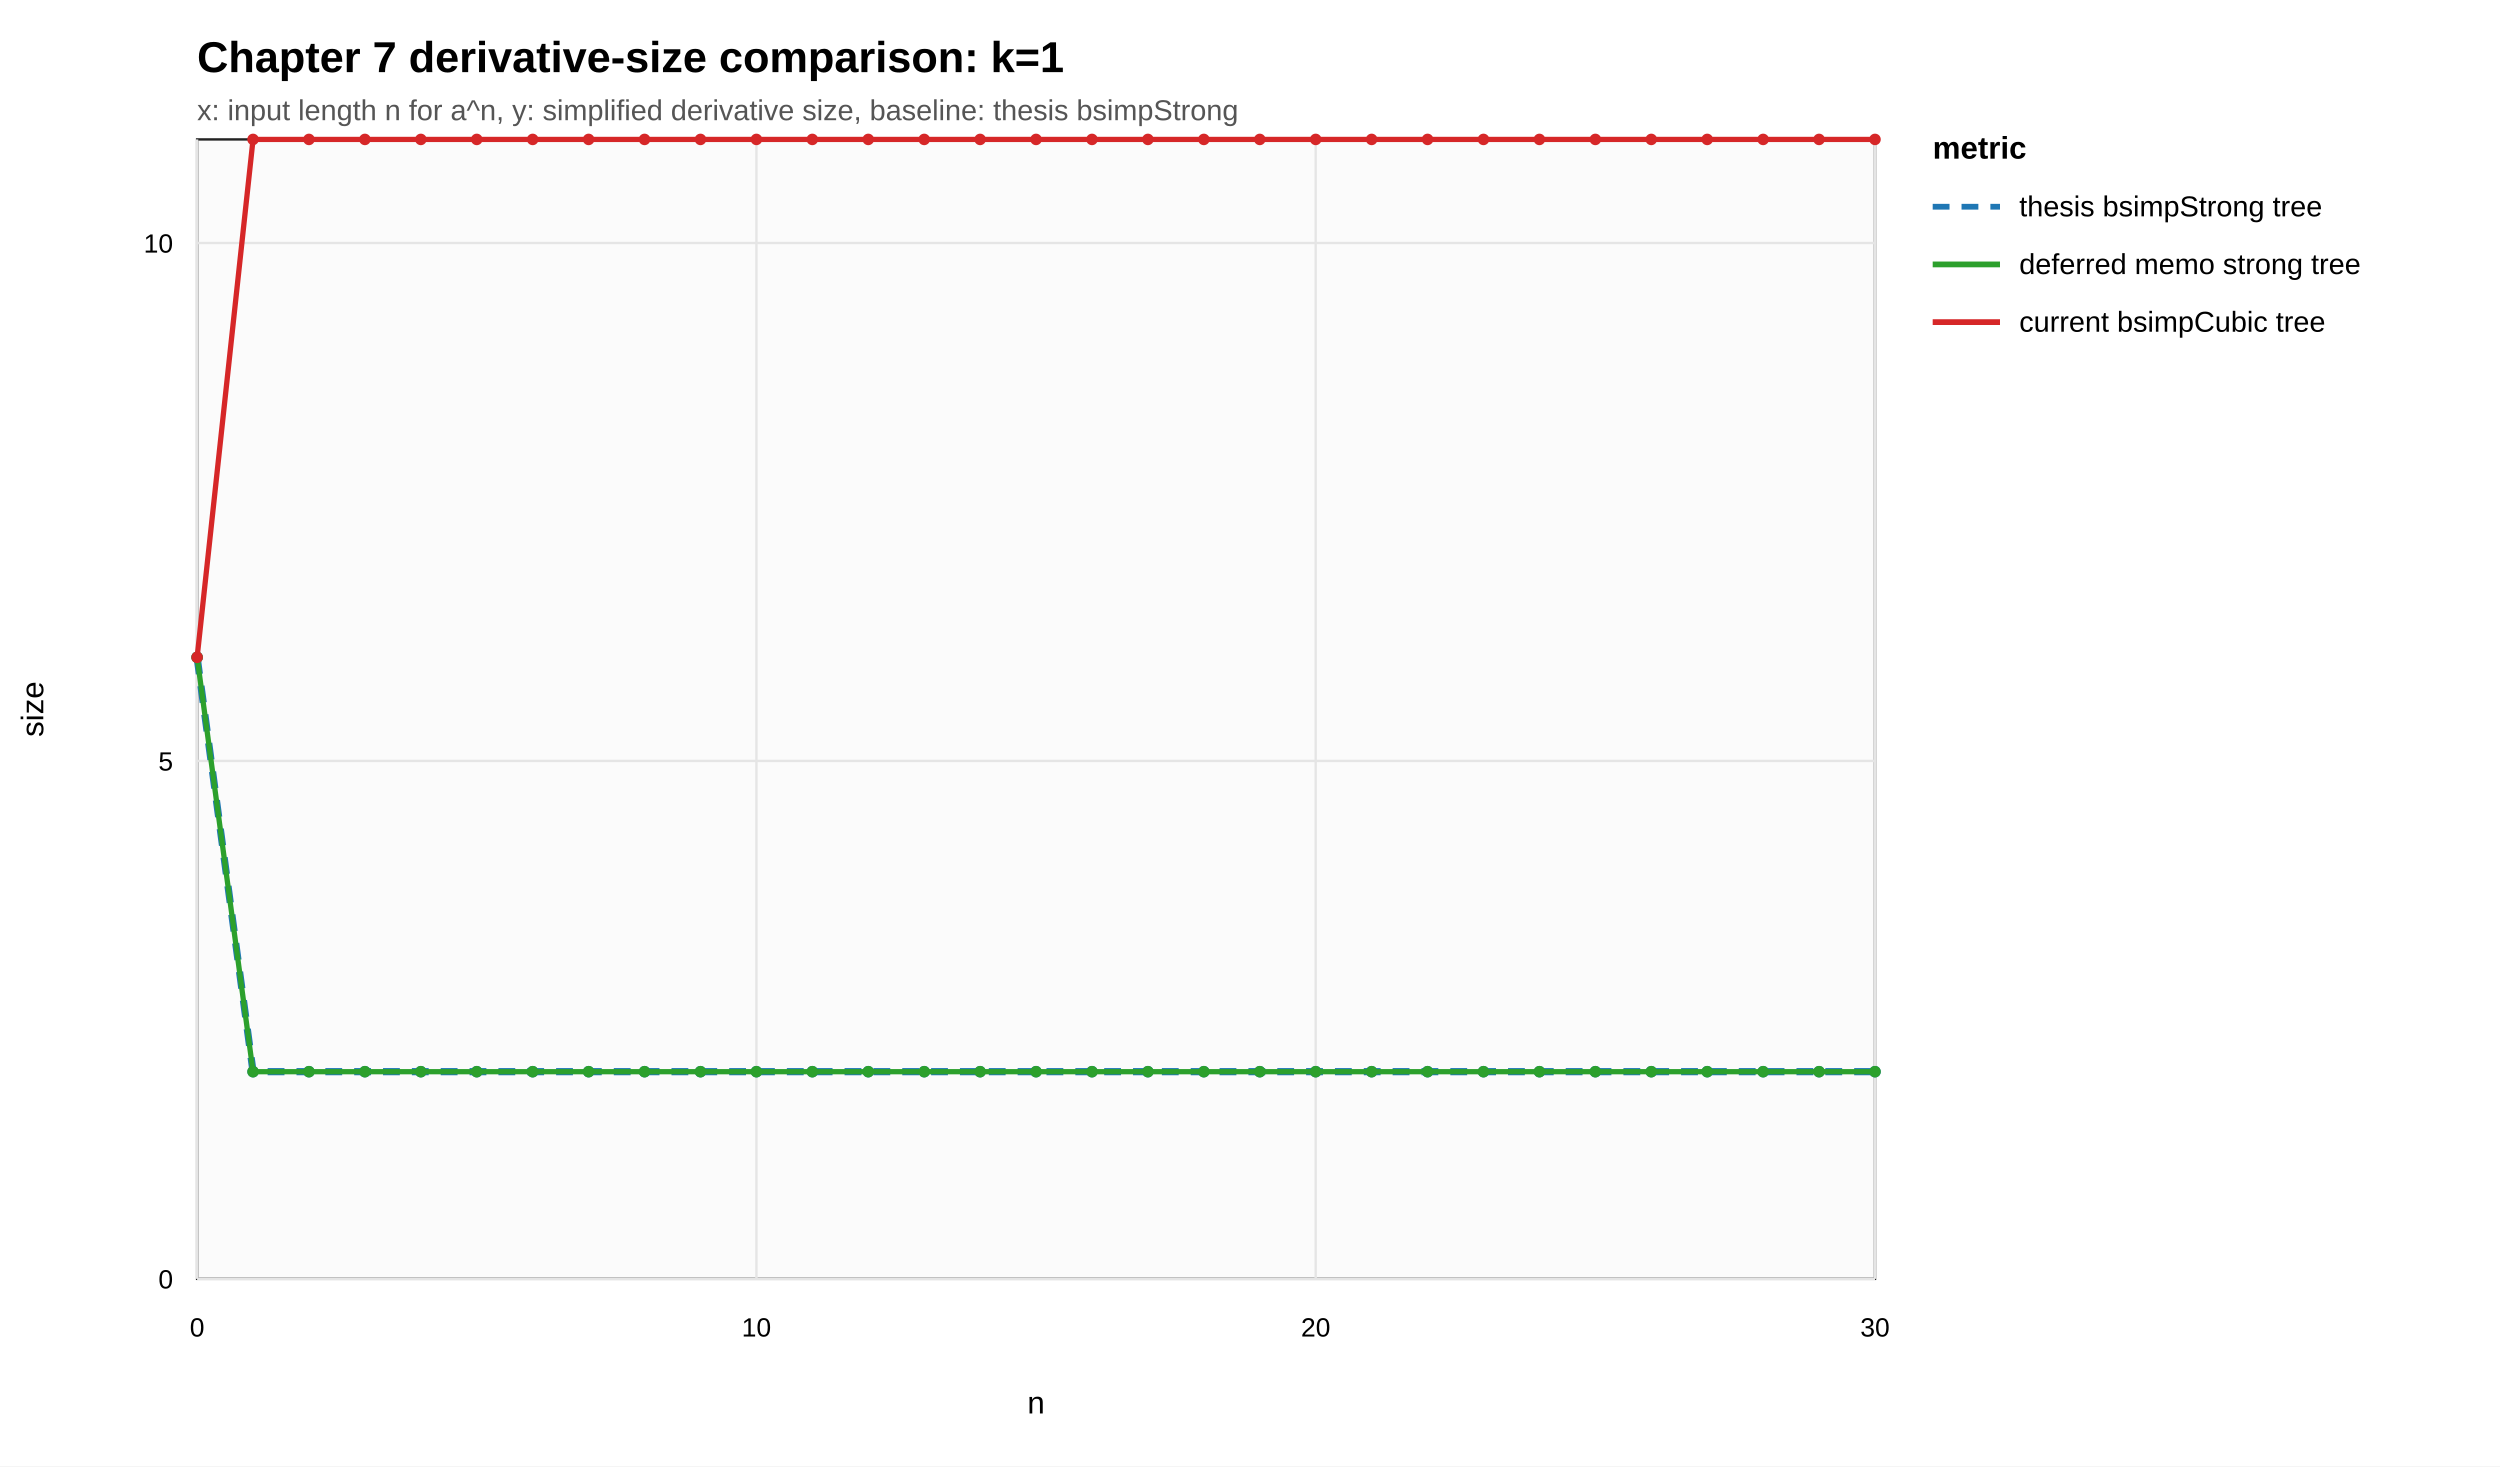
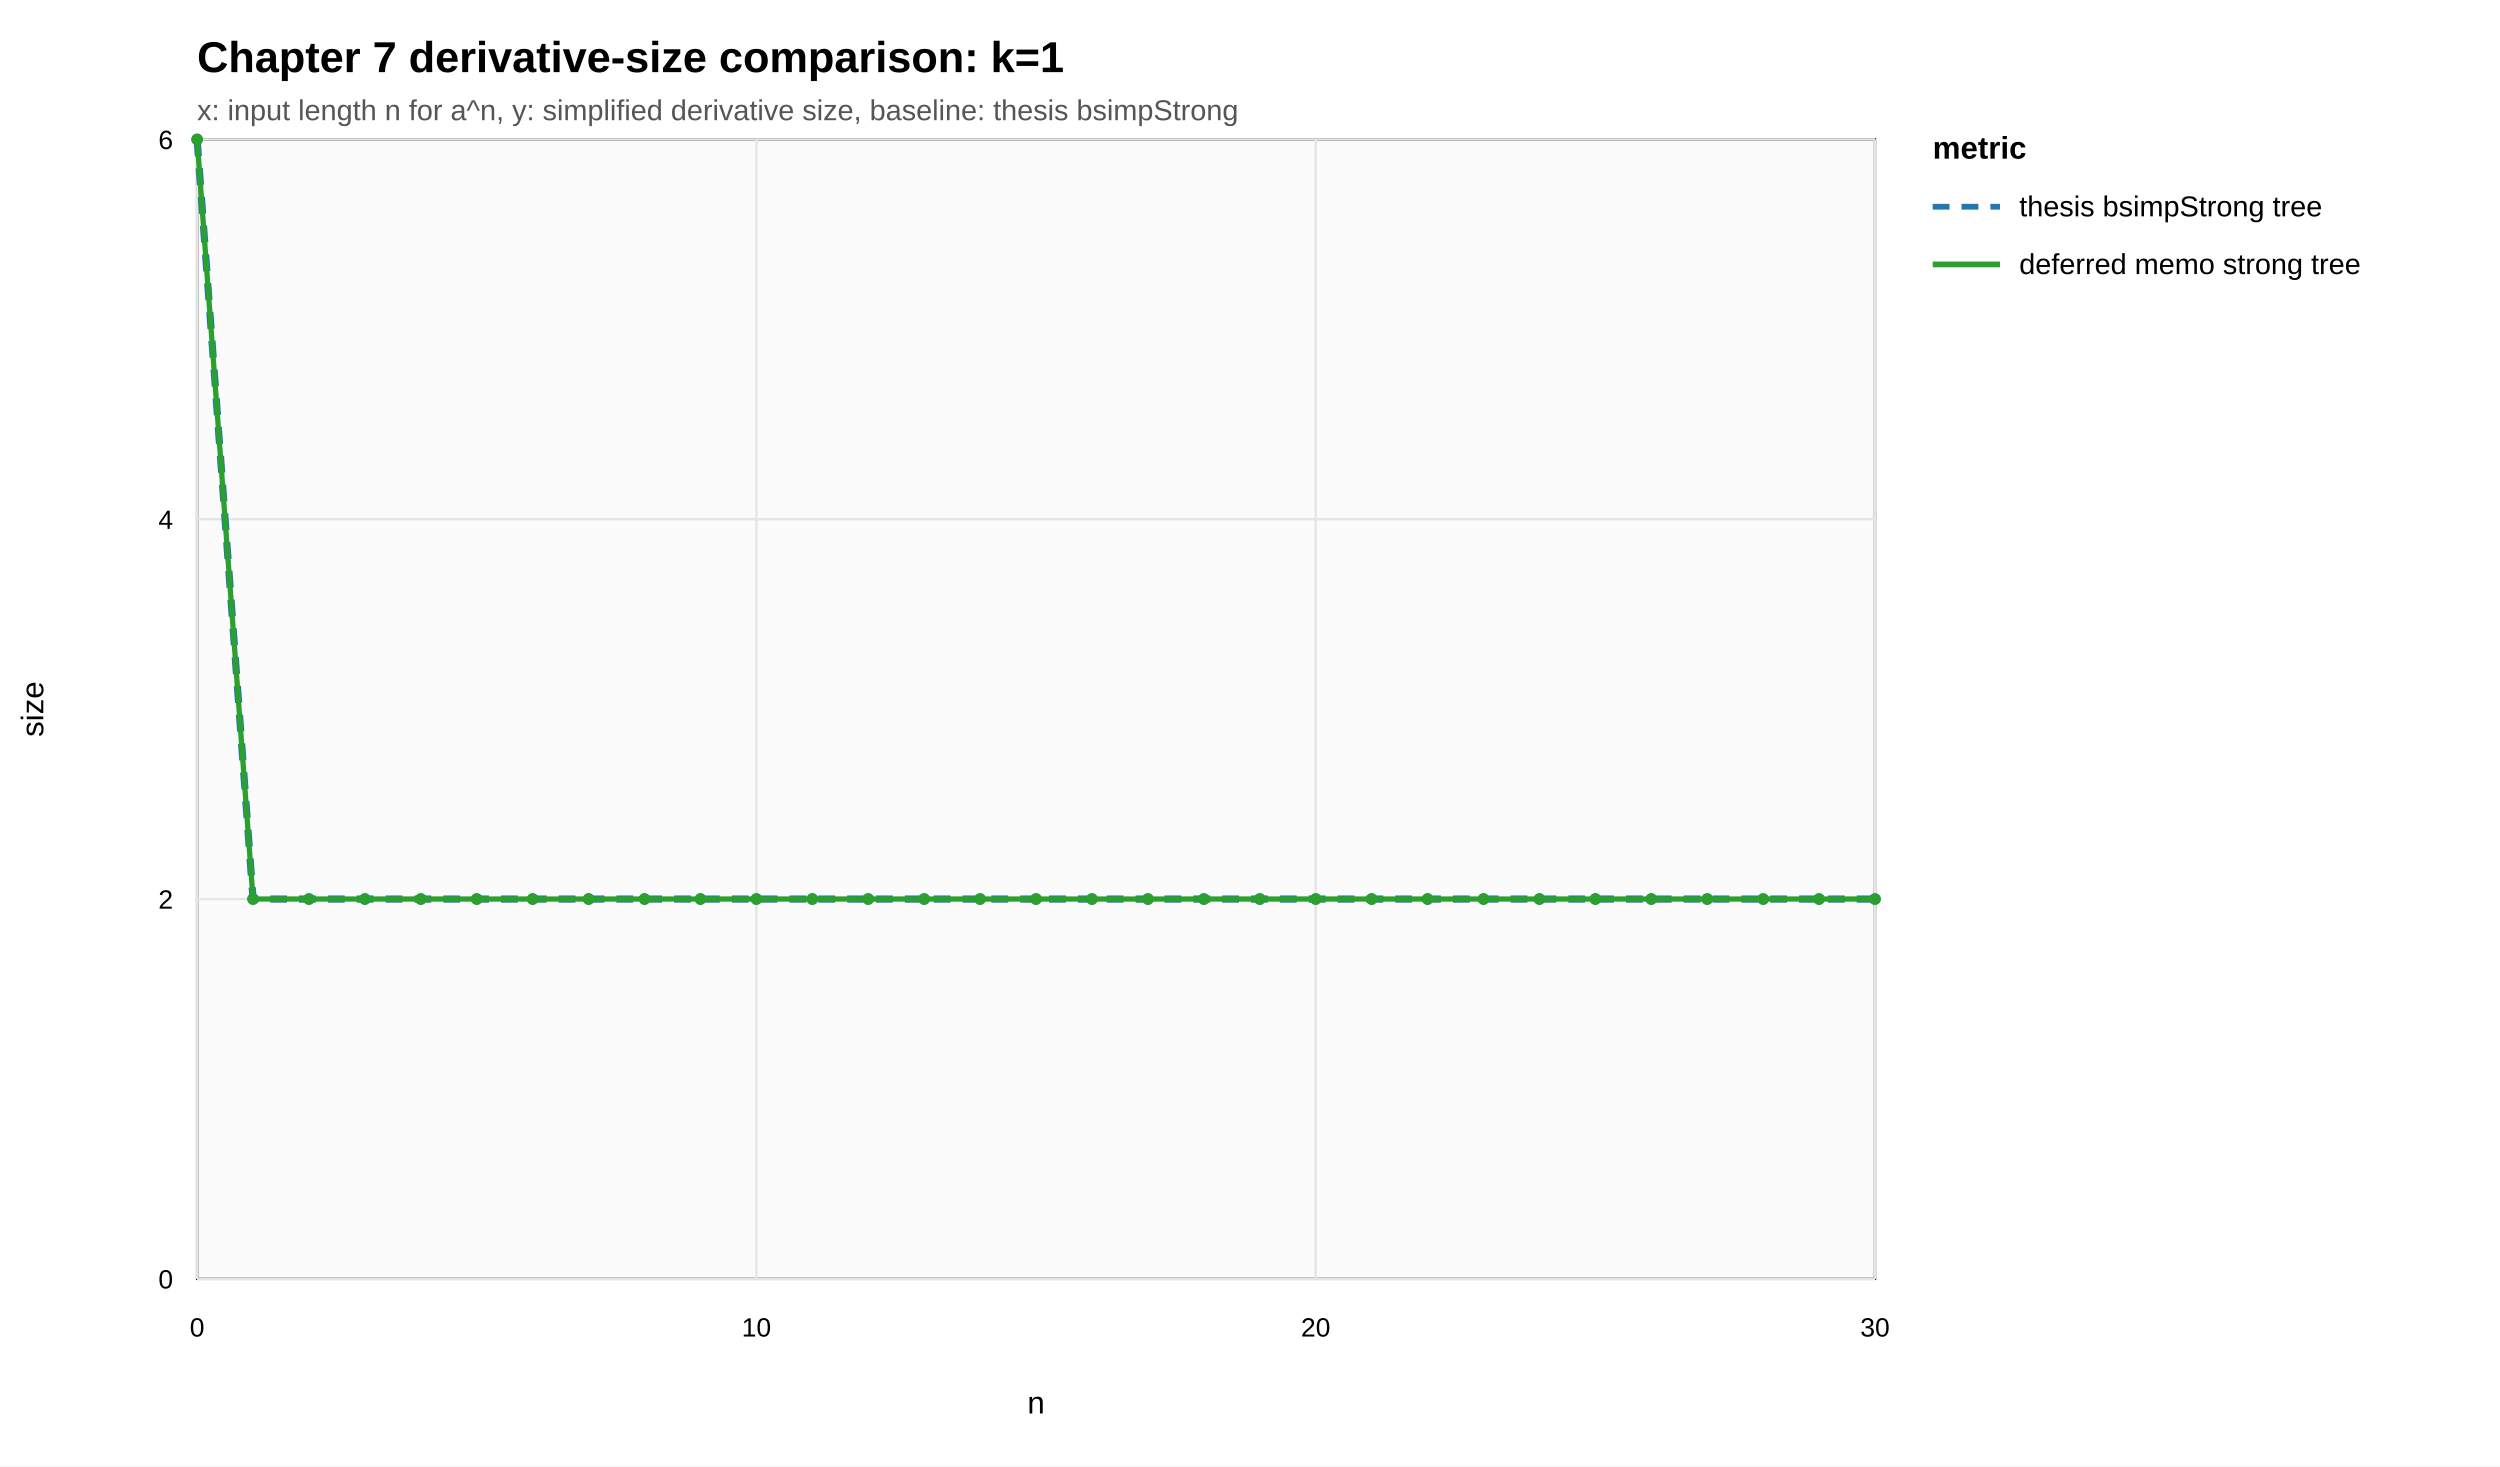
<svg xmlns="http://www.w3.org/2000/svg" width="1040" height="610" viewBox="0 0 1040 610">
  <rect width="100%" height="100%" fill="#ffffff" />
  <text x="82" y="30" font-family="Arial, sans-serif" font-size="18" font-weight="700">Chapter 7 derivative-size comparison: k=1</text>
  <text x="82" y="50" font-family="Arial, sans-serif" font-size="12" fill="#555">x: input length n for a^n, y: simplified derivative size, baseline: thesis bsimpStrong</text>
  <rect x="82" y="58" width="698" height="474" fill="#fbfbfb" stroke="#222" stroke-width="1" />
  <line x1="82.00" y1="58" x2="82.00" y2="532" stroke="#e5e5e5" stroke-width="1" />
  <text x="82.00" y="556" text-anchor="middle" font-family="Arial, sans-serif" font-size="11">0</text>
  <line x1="314.67" y1="58" x2="314.67" y2="532" stroke="#e5e5e5" stroke-width="1" />
  <text x="314.67" y="556" text-anchor="middle" font-family="Arial, sans-serif" font-size="11">10</text>
  <line x1="547.33" y1="58" x2="547.33" y2="532" stroke="#e5e5e5" stroke-width="1" />
  <text x="547.33" y="556" text-anchor="middle" font-family="Arial, sans-serif" font-size="11">20</text>
  <line x1="780.00" y1="58" x2="780.00" y2="532" stroke="#e5e5e5" stroke-width="1" />
  <text x="780.00" y="556" text-anchor="middle" font-family="Arial, sans-serif" font-size="11">30</text>
  <line x1="82" y1="532.00" x2="780" y2="532.00" stroke="#e5e5e5" stroke-width="1" />
  <text x="72" y="536.00" text-anchor="end" font-family="Arial, sans-serif" font-size="11">0</text>
-   <line x1="82" y1="316.55" x2="780" y2="316.55" stroke="#e5e5e5" stroke-width="1" />
-   <text x="72" y="320.55" text-anchor="end" font-family="Arial, sans-serif" font-size="11">5</text>
-   <line x1="82" y1="101.09" x2="780" y2="101.09" stroke="#e5e5e5" stroke-width="1" />
-   <text x="72" y="105.09" text-anchor="end" font-family="Arial, sans-serif" font-size="11">10</text>
+   <line x1="82" y1="374.00" x2="780" y2="374.00" stroke="#e5e5e5" stroke-width="1" />
+   <text x="72" y="378.00" text-anchor="end" font-family="Arial, sans-serif" font-size="11">2</text>
+   <line x1="82" y1="216.00" x2="780" y2="216.00" stroke="#e5e5e5" stroke-width="1" />
+   <text x="72" y="220.00" text-anchor="end" font-family="Arial, sans-serif" font-size="11">4</text>
+   <line x1="82" y1="58.00" x2="780" y2="58.00" stroke="#e5e5e5" stroke-width="1" />
+   <text x="72" y="62.00" text-anchor="end" font-family="Arial, sans-serif" font-size="11">6</text>
  <text x="431.00" y="588" text-anchor="middle" font-family="Arial, sans-serif" font-size="13">n</text>
  <text x="18" y="295.00" transform="rotate(-90 18,295.00)" text-anchor="middle" font-family="Arial, sans-serif" font-size="13">size</text>
-   <path d="M82.00,273.45 L105.27,445.82 L128.53,445.82 L151.80,445.82 L175.07,445.82 L198.33,445.82 L221.60,445.82 L244.87,445.82 L268.13,445.82 L291.40,445.82 L314.67,445.82 L337.93,445.82 L361.20,445.82 L384.47,445.82 L407.73,445.82 L431.00,445.82 L454.27,445.82 L477.53,445.82 L500.80,445.82 L524.07,445.82 L547.33,445.82 L570.60,445.82 L593.87,445.82 L617.13,445.82 L640.40,445.82 L663.67,445.82 L686.93,445.82 L710.20,445.82 L733.47,445.82 L756.73,445.82 L780.00,445.82" fill="none" stroke="#1f77b4" stroke-width="3.0" stroke-dasharray="7 5" />
-   <circle cx="82.00" cy="273.45" r="2.4" fill="#1f77b4" />
-   <circle cx="105.27" cy="445.82" r="2.4" fill="#1f77b4" />
-   <circle cx="128.53" cy="445.82" r="2.4" fill="#1f77b4" />
-   <circle cx="151.80" cy="445.82" r="2.4" fill="#1f77b4" />
-   <circle cx="175.07" cy="445.82" r="2.4" fill="#1f77b4" />
-   <circle cx="198.33" cy="445.82" r="2.4" fill="#1f77b4" />
-   <circle cx="221.60" cy="445.82" r="2.4" fill="#1f77b4" />
-   <circle cx="244.87" cy="445.82" r="2.4" fill="#1f77b4" />
-   <circle cx="268.13" cy="445.82" r="2.4" fill="#1f77b4" />
-   <circle cx="291.40" cy="445.82" r="2.4" fill="#1f77b4" />
-   <circle cx="314.67" cy="445.82" r="2.4" fill="#1f77b4" />
-   <circle cx="337.93" cy="445.82" r="2.4" fill="#1f77b4" />
-   <circle cx="361.20" cy="445.82" r="2.4" fill="#1f77b4" />
-   <circle cx="384.47" cy="445.82" r="2.4" fill="#1f77b4" />
-   <circle cx="407.73" cy="445.82" r="2.4" fill="#1f77b4" />
-   <circle cx="431.00" cy="445.82" r="2.4" fill="#1f77b4" />
-   <circle cx="454.27" cy="445.82" r="2.4" fill="#1f77b4" />
-   <circle cx="477.53" cy="445.82" r="2.4" fill="#1f77b4" />
-   <circle cx="500.80" cy="445.82" r="2.4" fill="#1f77b4" />
-   <circle cx="524.07" cy="445.82" r="2.4" fill="#1f77b4" />
-   <circle cx="547.33" cy="445.82" r="2.4" fill="#1f77b4" />
-   <circle cx="570.60" cy="445.82" r="2.4" fill="#1f77b4" />
-   <circle cx="593.87" cy="445.82" r="2.4" fill="#1f77b4" />
-   <circle cx="617.13" cy="445.82" r="2.4" fill="#1f77b4" />
-   <circle cx="640.40" cy="445.82" r="2.4" fill="#1f77b4" />
-   <circle cx="663.67" cy="445.82" r="2.4" fill="#1f77b4" />
-   <circle cx="686.93" cy="445.82" r="2.4" fill="#1f77b4" />
-   <circle cx="710.20" cy="445.82" r="2.4" fill="#1f77b4" />
-   <circle cx="733.47" cy="445.82" r="2.4" fill="#1f77b4" />
-   <circle cx="756.73" cy="445.82" r="2.4" fill="#1f77b4" />
-   <circle cx="780.00" cy="445.82" r="2.4" fill="#1f77b4" />
-   <path d="M82.00,273.45 L105.27,445.82 L128.53,445.82 L151.80,445.82 L175.07,445.82 L198.33,445.82 L221.60,445.82 L244.87,445.82 L268.13,445.82 L291.40,445.82 L314.67,445.82 L337.93,445.82 L361.20,445.82 L384.47,445.82 L407.73,445.82 L431.00,445.82 L454.27,445.82 L477.53,445.82 L500.80,445.82 L524.07,445.82 L547.33,445.82 L570.60,445.82 L593.87,445.82 L617.13,445.82 L640.40,445.82 L663.67,445.82 L686.93,445.82 L710.20,445.82 L733.47,445.82 L756.73,445.82 L780.00,445.82" fill="none" stroke="#2ca02c" stroke-width="2.2" />
-   <circle cx="82.00" cy="273.45" r="2.4" fill="#2ca02c" />
-   <circle cx="105.27" cy="445.82" r="2.4" fill="#2ca02c" />
-   <circle cx="128.53" cy="445.82" r="2.4" fill="#2ca02c" />
-   <circle cx="151.80" cy="445.82" r="2.4" fill="#2ca02c" />
-   <circle cx="175.07" cy="445.82" r="2.4" fill="#2ca02c" />
-   <circle cx="198.33" cy="445.82" r="2.4" fill="#2ca02c" />
-   <circle cx="221.60" cy="445.82" r="2.4" fill="#2ca02c" />
-   <circle cx="244.87" cy="445.82" r="2.4" fill="#2ca02c" />
-   <circle cx="268.13" cy="445.82" r="2.4" fill="#2ca02c" />
-   <circle cx="291.40" cy="445.82" r="2.4" fill="#2ca02c" />
-   <circle cx="314.67" cy="445.82" r="2.4" fill="#2ca02c" />
-   <circle cx="337.93" cy="445.82" r="2.4" fill="#2ca02c" />
-   <circle cx="361.20" cy="445.82" r="2.4" fill="#2ca02c" />
-   <circle cx="384.47" cy="445.82" r="2.4" fill="#2ca02c" />
-   <circle cx="407.73" cy="445.82" r="2.4" fill="#2ca02c" />
-   <circle cx="431.00" cy="445.82" r="2.4" fill="#2ca02c" />
-   <circle cx="454.27" cy="445.82" r="2.4" fill="#2ca02c" />
-   <circle cx="477.53" cy="445.82" r="2.4" fill="#2ca02c" />
-   <circle cx="500.80" cy="445.82" r="2.4" fill="#2ca02c" />
-   <circle cx="524.07" cy="445.82" r="2.4" fill="#2ca02c" />
-   <circle cx="547.33" cy="445.82" r="2.4" fill="#2ca02c" />
-   <circle cx="570.60" cy="445.82" r="2.4" fill="#2ca02c" />
-   <circle cx="593.87" cy="445.82" r="2.4" fill="#2ca02c" />
-   <circle cx="617.13" cy="445.82" r="2.4" fill="#2ca02c" />
-   <circle cx="640.40" cy="445.82" r="2.4" fill="#2ca02c" />
-   <circle cx="663.67" cy="445.82" r="2.4" fill="#2ca02c" />
-   <circle cx="686.93" cy="445.82" r="2.4" fill="#2ca02c" />
-   <circle cx="710.20" cy="445.82" r="2.4" fill="#2ca02c" />
-   <circle cx="733.47" cy="445.82" r="2.4" fill="#2ca02c" />
-   <circle cx="756.73" cy="445.82" r="2.4" fill="#2ca02c" />
-   <circle cx="780.00" cy="445.82" r="2.4" fill="#2ca02c" />
-   <path d="M82.00,273.45 L105.27,58.00 L128.53,58.00 L151.80,58.00 L175.07,58.00 L198.33,58.00 L221.60,58.00 L244.87,58.00 L268.13,58.00 L291.40,58.00 L314.67,58.00 L337.93,58.00 L361.20,58.00 L384.47,58.00 L407.73,58.00 L431.00,58.00 L454.27,58.00 L477.53,58.00 L500.80,58.00 L524.07,58.00 L547.33,58.00 L570.60,58.00 L593.87,58.00 L617.13,58.00 L640.40,58.00 L663.67,58.00 L686.93,58.00 L710.20,58.00 L733.47,58.00 L756.73,58.00 L780.00,58.00" fill="none" stroke="#d62728" stroke-width="2.2" />
-   <circle cx="82.00" cy="273.45" r="2.4" fill="#d62728" />
-   <circle cx="105.27" cy="58.00" r="2.4" fill="#d62728" />
-   <circle cx="128.53" cy="58.00" r="2.4" fill="#d62728" />
-   <circle cx="151.80" cy="58.00" r="2.4" fill="#d62728" />
-   <circle cx="175.07" cy="58.00" r="2.4" fill="#d62728" />
-   <circle cx="198.33" cy="58.00" r="2.4" fill="#d62728" />
-   <circle cx="221.60" cy="58.00" r="2.4" fill="#d62728" />
-   <circle cx="244.87" cy="58.00" r="2.4" fill="#d62728" />
-   <circle cx="268.13" cy="58.00" r="2.4" fill="#d62728" />
-   <circle cx="291.40" cy="58.00" r="2.4" fill="#d62728" />
-   <circle cx="314.67" cy="58.00" r="2.4" fill="#d62728" />
-   <circle cx="337.93" cy="58.00" r="2.4" fill="#d62728" />
-   <circle cx="361.20" cy="58.00" r="2.4" fill="#d62728" />
-   <circle cx="384.47" cy="58.00" r="2.4" fill="#d62728" />
-   <circle cx="407.73" cy="58.00" r="2.4" fill="#d62728" />
-   <circle cx="431.00" cy="58.00" r="2.4" fill="#d62728" />
-   <circle cx="454.27" cy="58.00" r="2.4" fill="#d62728" />
-   <circle cx="477.53" cy="58.00" r="2.4" fill="#d62728" />
-   <circle cx="500.80" cy="58.00" r="2.4" fill="#d62728" />
-   <circle cx="524.07" cy="58.00" r="2.4" fill="#d62728" />
-   <circle cx="547.33" cy="58.00" r="2.4" fill="#d62728" />
-   <circle cx="570.60" cy="58.00" r="2.4" fill="#d62728" />
-   <circle cx="593.87" cy="58.00" r="2.4" fill="#d62728" />
-   <circle cx="617.13" cy="58.00" r="2.4" fill="#d62728" />
-   <circle cx="640.40" cy="58.00" r="2.4" fill="#d62728" />
-   <circle cx="663.67" cy="58.00" r="2.4" fill="#d62728" />
-   <circle cx="686.93" cy="58.00" r="2.4" fill="#d62728" />
-   <circle cx="710.20" cy="58.00" r="2.4" fill="#d62728" />
-   <circle cx="733.47" cy="58.00" r="2.4" fill="#d62728" />
-   <circle cx="756.73" cy="58.00" r="2.4" fill="#d62728" />
-   <circle cx="780.00" cy="58.00" r="2.4" fill="#d62728" />
+   <path d="M82.00,58.00 L105.27,374.00 L128.53,374.00 L151.80,374.00 L175.07,374.00 L198.33,374.00 L221.60,374.00 L244.87,374.00 L268.13,374.00 L291.40,374.00 L314.67,374.00 L337.93,374.00 L361.20,374.00 L384.47,374.00 L407.73,374.00 L431.00,374.00 L454.27,374.00 L477.53,374.00 L500.80,374.00 L524.07,374.00 L547.33,374.00 L570.60,374.00 L593.87,374.00 L617.13,374.00 L640.40,374.00 L663.67,374.00 L686.93,374.00 L710.20,374.00 L733.47,374.00 L756.73,374.00 L780.00,374.00" fill="none" stroke="#1f77b4" stroke-width="3.0" stroke-dasharray="7 5" />
+   <circle cx="82.00" cy="58.00" r="2.4" fill="#1f77b4" />
+   <circle cx="105.27" cy="374.00" r="2.4" fill="#1f77b4" />
+   <circle cx="128.53" cy="374.00" r="2.4" fill="#1f77b4" />
+   <circle cx="151.80" cy="374.00" r="2.4" fill="#1f77b4" />
+   <circle cx="175.07" cy="374.00" r="2.4" fill="#1f77b4" />
+   <circle cx="198.33" cy="374.00" r="2.4" fill="#1f77b4" />
+   <circle cx="221.60" cy="374.00" r="2.4" fill="#1f77b4" />
+   <circle cx="244.87" cy="374.00" r="2.4" fill="#1f77b4" />
+   <circle cx="268.13" cy="374.00" r="2.4" fill="#1f77b4" />
+   <circle cx="291.40" cy="374.00" r="2.4" fill="#1f77b4" />
+   <circle cx="314.67" cy="374.00" r="2.4" fill="#1f77b4" />
+   <circle cx="337.93" cy="374.00" r="2.4" fill="#1f77b4" />
+   <circle cx="361.20" cy="374.00" r="2.4" fill="#1f77b4" />
+   <circle cx="384.47" cy="374.00" r="2.4" fill="#1f77b4" />
+   <circle cx="407.73" cy="374.00" r="2.4" fill="#1f77b4" />
+   <circle cx="431.00" cy="374.00" r="2.4" fill="#1f77b4" />
+   <circle cx="454.27" cy="374.00" r="2.4" fill="#1f77b4" />
+   <circle cx="477.53" cy="374.00" r="2.4" fill="#1f77b4" />
+   <circle cx="500.80" cy="374.00" r="2.4" fill="#1f77b4" />
+   <circle cx="524.07" cy="374.00" r="2.4" fill="#1f77b4" />
+   <circle cx="547.33" cy="374.00" r="2.4" fill="#1f77b4" />
+   <circle cx="570.60" cy="374.00" r="2.4" fill="#1f77b4" />
+   <circle cx="593.87" cy="374.00" r="2.4" fill="#1f77b4" />
+   <circle cx="617.13" cy="374.00" r="2.4" fill="#1f77b4" />
+   <circle cx="640.40" cy="374.00" r="2.4" fill="#1f77b4" />
+   <circle cx="663.67" cy="374.00" r="2.4" fill="#1f77b4" />
+   <circle cx="686.93" cy="374.00" r="2.4" fill="#1f77b4" />
+   <circle cx="710.20" cy="374.00" r="2.4" fill="#1f77b4" />
+   <circle cx="733.47" cy="374.00" r="2.4" fill="#1f77b4" />
+   <circle cx="756.73" cy="374.00" r="2.4" fill="#1f77b4" />
+   <circle cx="780.00" cy="374.00" r="2.4" fill="#1f77b4" />
+   <path d="M82.00,58.00 L105.27,374.00 L128.53,374.00 L151.80,374.00 L175.07,374.00 L198.33,374.00 L221.60,374.00 L244.87,374.00 L268.13,374.00 L291.40,374.00 L314.67,374.00 L337.93,374.00 L361.20,374.00 L384.47,374.00 L407.73,374.00 L431.00,374.00 L454.27,374.00 L477.53,374.00 L500.80,374.00 L524.07,374.00 L547.33,374.00 L570.60,374.00 L593.87,374.00 L617.13,374.00 L640.40,374.00 L663.67,374.00 L686.93,374.00 L710.20,374.00 L733.47,374.00 L756.73,374.00 L780.00,374.00" fill="none" stroke="#2ca02c" stroke-width="2.2" />
+   <circle cx="82.00" cy="58.00" r="2.4" fill="#2ca02c" />
+   <circle cx="105.27" cy="374.00" r="2.4" fill="#2ca02c" />
+   <circle cx="128.53" cy="374.00" r="2.4" fill="#2ca02c" />
+   <circle cx="151.80" cy="374.00" r="2.4" fill="#2ca02c" />
+   <circle cx="175.07" cy="374.00" r="2.4" fill="#2ca02c" />
+   <circle cx="198.33" cy="374.00" r="2.4" fill="#2ca02c" />
+   <circle cx="221.60" cy="374.00" r="2.4" fill="#2ca02c" />
+   <circle cx="244.87" cy="374.00" r="2.4" fill="#2ca02c" />
+   <circle cx="268.13" cy="374.00" r="2.4" fill="#2ca02c" />
+   <circle cx="291.40" cy="374.00" r="2.4" fill="#2ca02c" />
+   <circle cx="314.67" cy="374.00" r="2.4" fill="#2ca02c" />
+   <circle cx="337.93" cy="374.00" r="2.4" fill="#2ca02c" />
+   <circle cx="361.20" cy="374.00" r="2.4" fill="#2ca02c" />
+   <circle cx="384.47" cy="374.00" r="2.4" fill="#2ca02c" />
+   <circle cx="407.73" cy="374.00" r="2.4" fill="#2ca02c" />
+   <circle cx="431.00" cy="374.00" r="2.4" fill="#2ca02c" />
+   <circle cx="454.27" cy="374.00" r="2.4" fill="#2ca02c" />
+   <circle cx="477.53" cy="374.00" r="2.4" fill="#2ca02c" />
+   <circle cx="500.80" cy="374.00" r="2.4" fill="#2ca02c" />
+   <circle cx="524.07" cy="374.00" r="2.4" fill="#2ca02c" />
+   <circle cx="547.33" cy="374.00" r="2.4" fill="#2ca02c" />
+   <circle cx="570.60" cy="374.00" r="2.4" fill="#2ca02c" />
+   <circle cx="593.87" cy="374.00" r="2.4" fill="#2ca02c" />
+   <circle cx="617.13" cy="374.00" r="2.4" fill="#2ca02c" />
+   <circle cx="640.40" cy="374.00" r="2.4" fill="#2ca02c" />
+   <circle cx="663.67" cy="374.00" r="2.4" fill="#2ca02c" />
+   <circle cx="686.93" cy="374.00" r="2.4" fill="#2ca02c" />
+   <circle cx="710.20" cy="374.00" r="2.4" fill="#2ca02c" />
+   <circle cx="733.47" cy="374.00" r="2.4" fill="#2ca02c" />
+   <circle cx="756.73" cy="374.00" r="2.4" fill="#2ca02c" />
+   <circle cx="780.00" cy="374.00" r="2.4" fill="#2ca02c" />
  <text x="804" y="66" font-family="Arial, sans-serif" font-size="13" font-weight="700">metric</text>
  <line x1="804" y1="86" x2="832" y2="86" stroke="#1f77b4" stroke-width="2.4" stroke-dasharray="7 5" />
  <text x="840" y="90" font-family="Arial, sans-serif" font-size="12">thesis bsimpStrong tree</text>
  <line x1="804" y1="110" x2="832" y2="110" stroke="#2ca02c" stroke-width="2.4" />
  <text x="840" y="114" font-family="Arial, sans-serif" font-size="12">deferred memo strong tree</text>
-   <line x1="804" y1="134" x2="832" y2="134" stroke="#d62728" stroke-width="2.4" />
-   <text x="840" y="138" font-family="Arial, sans-serif" font-size="12">current bsimpCubic tree</text>
</svg>
